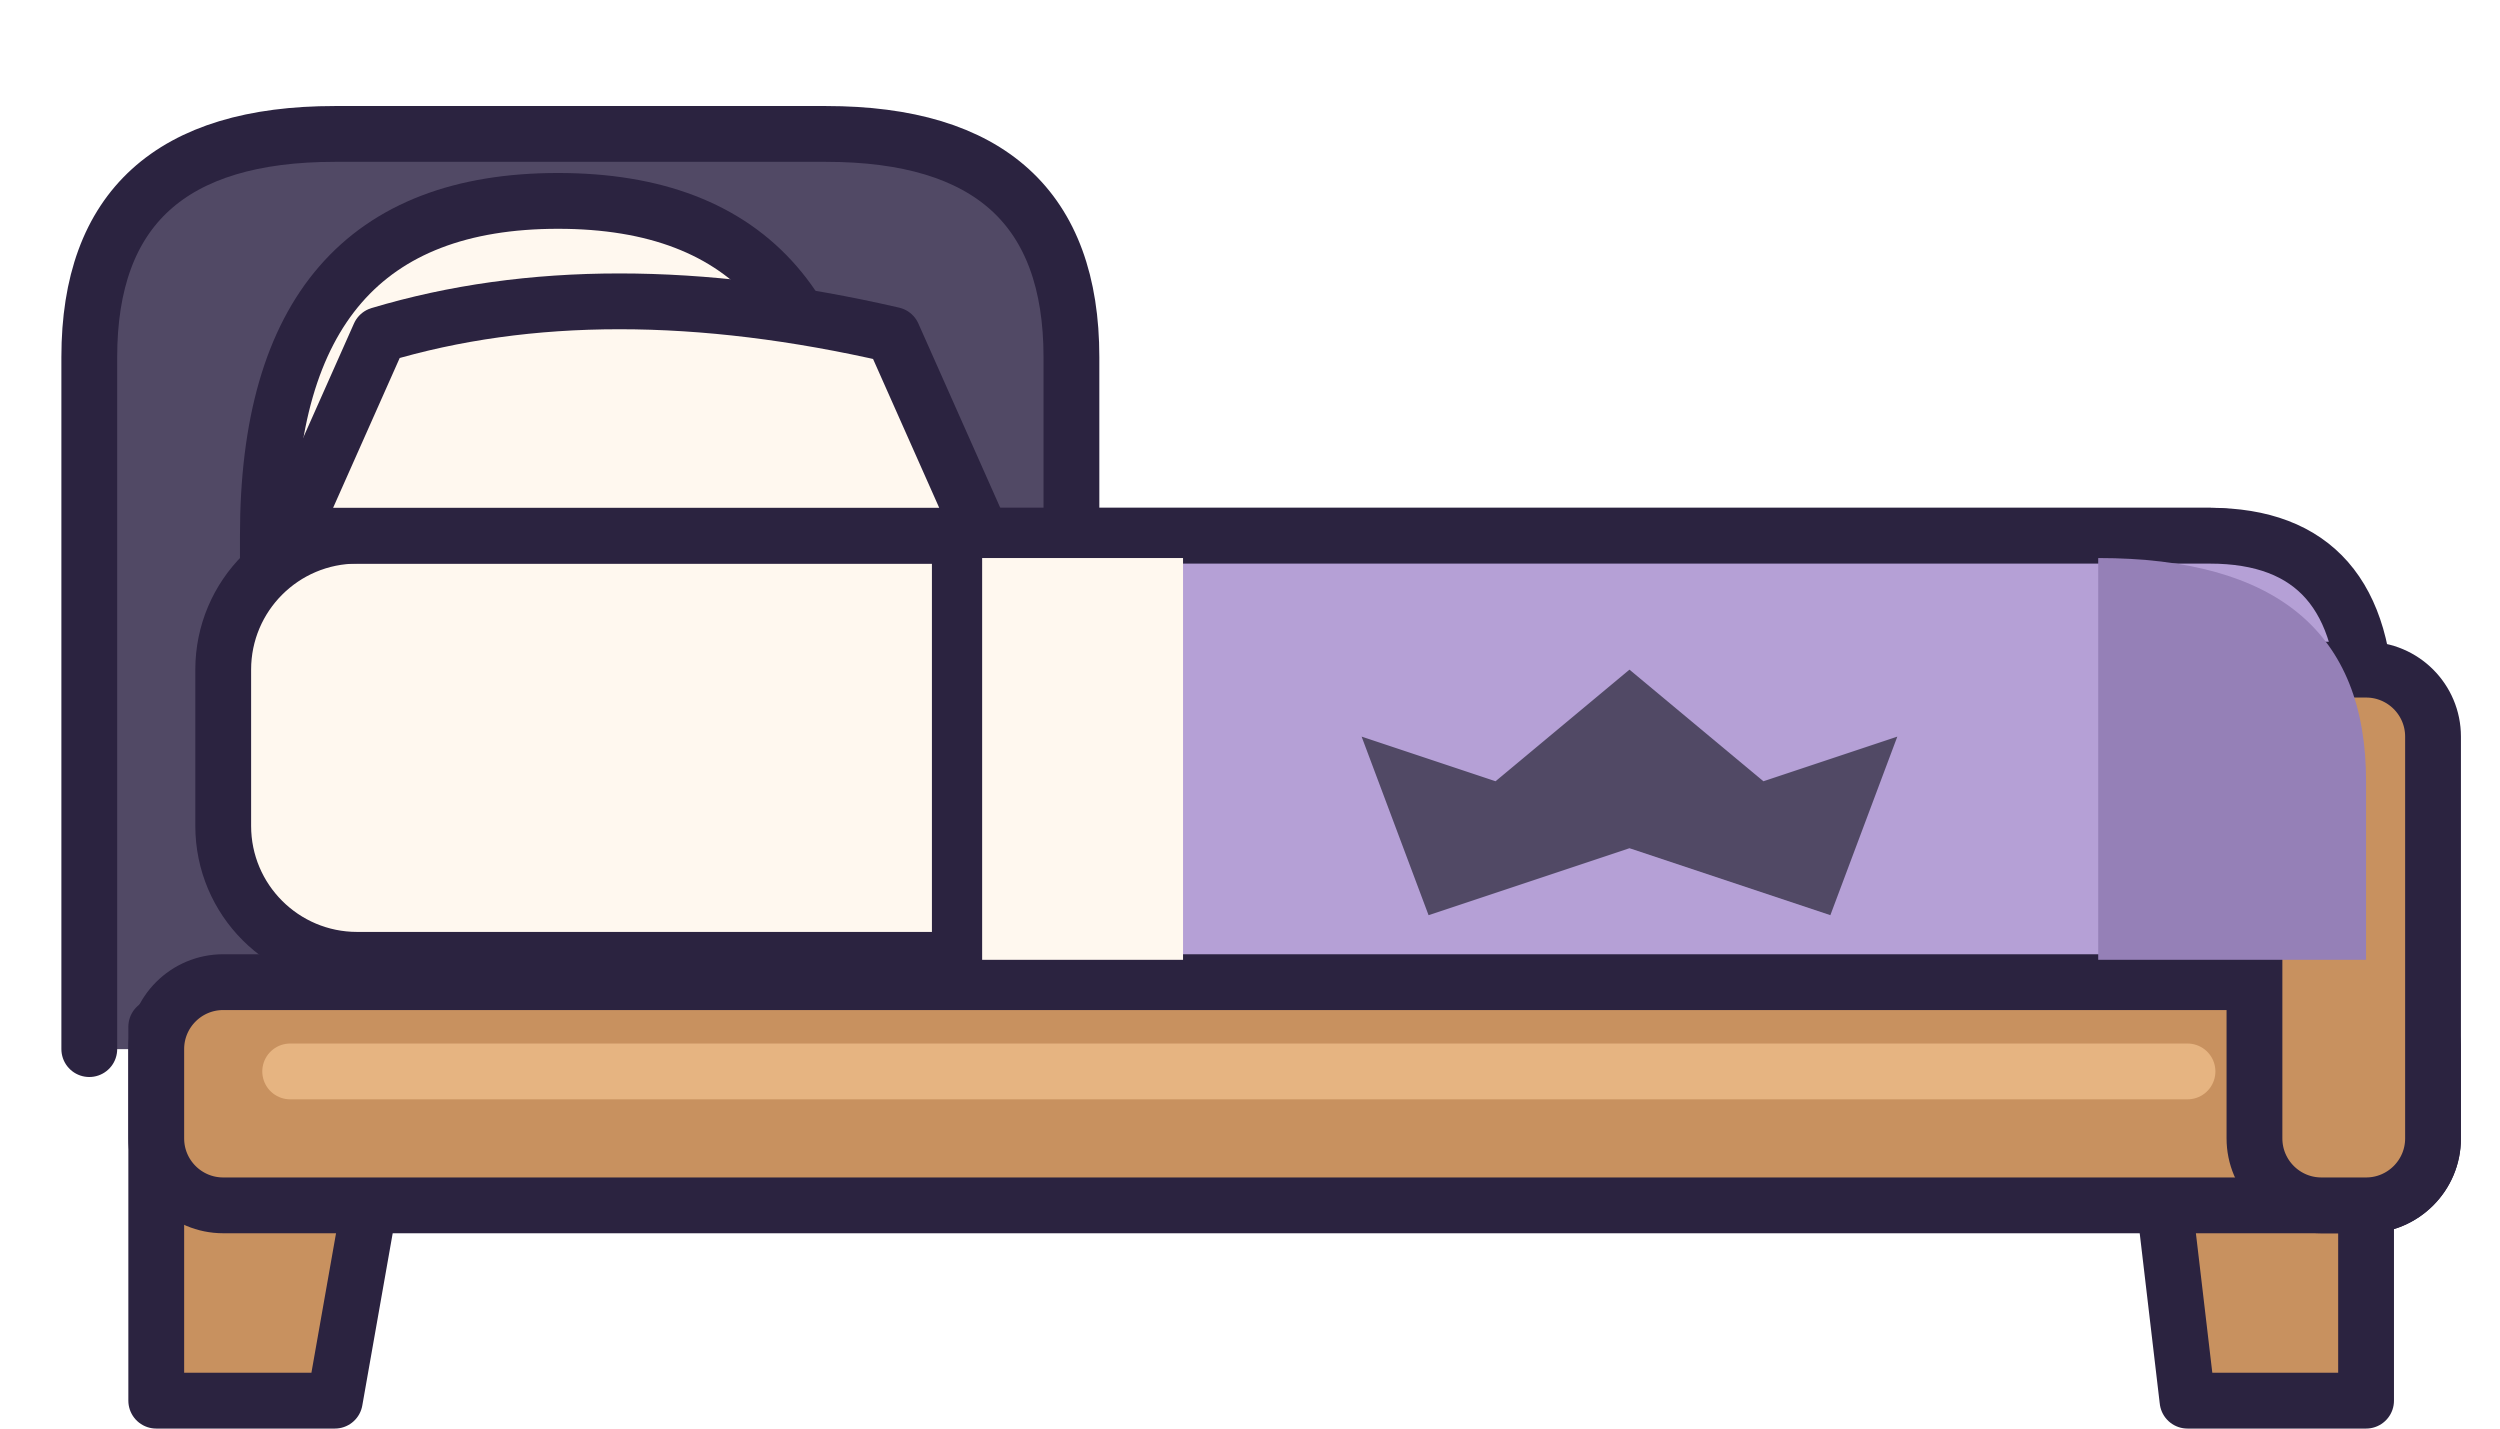
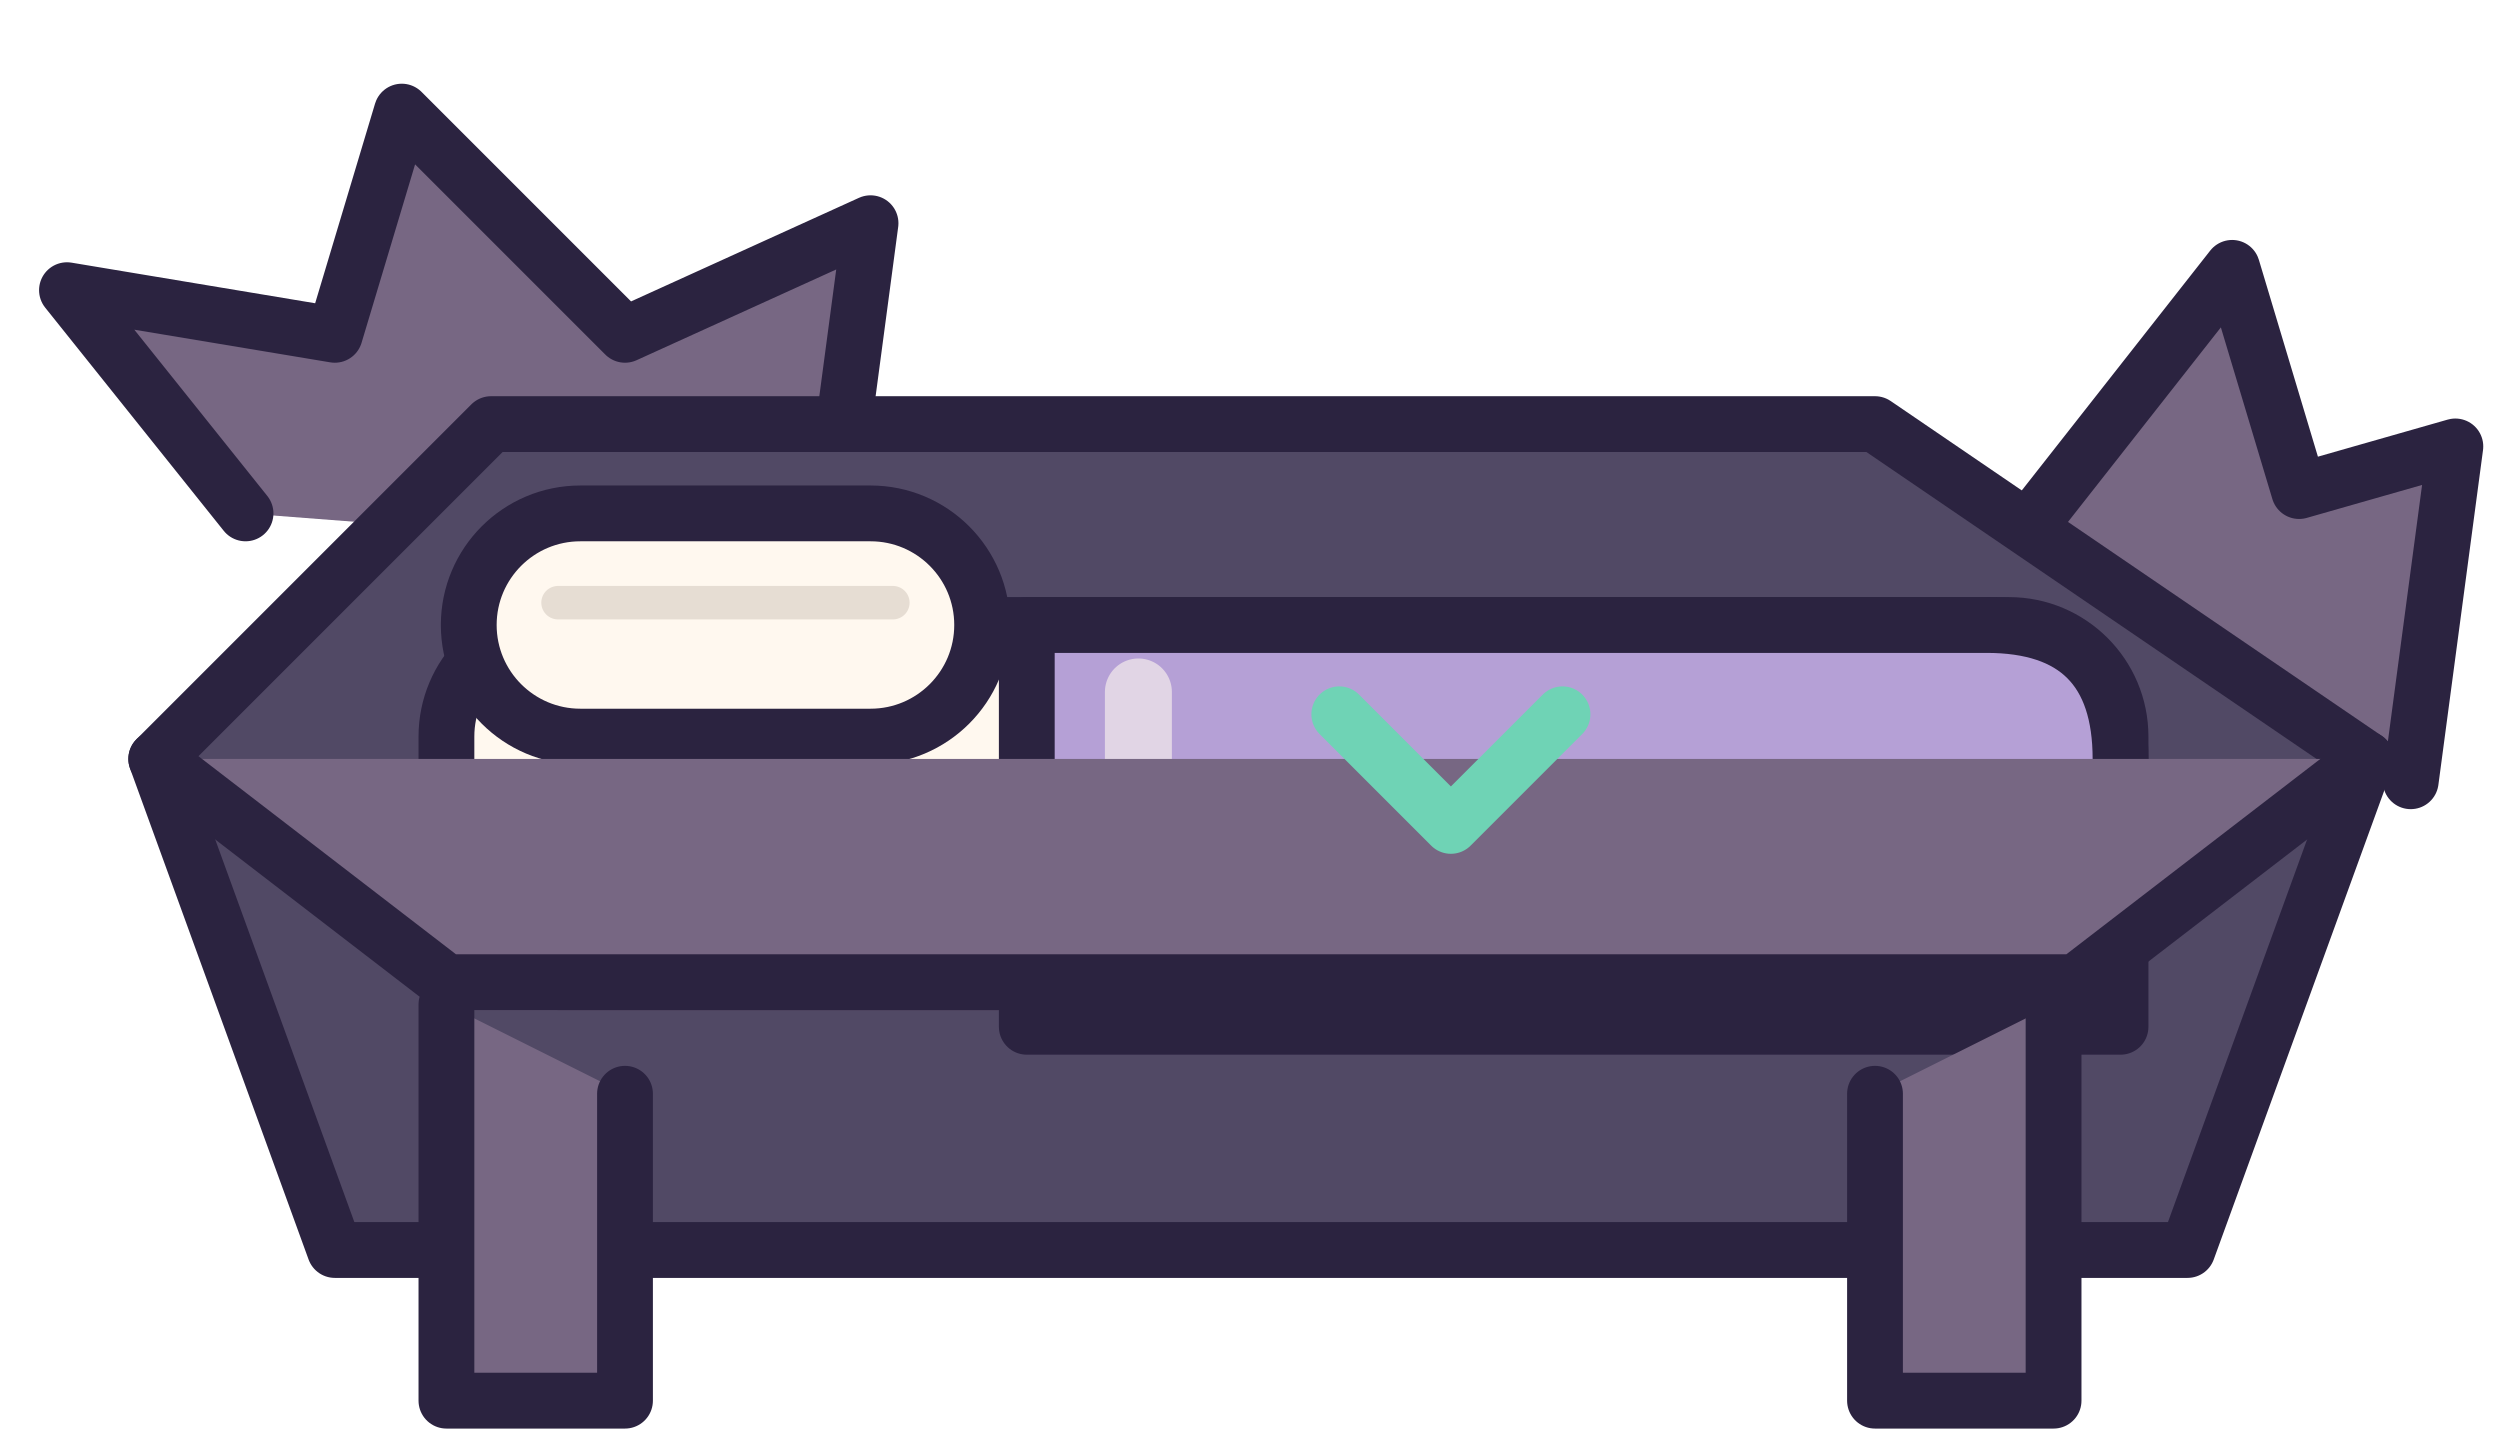
<svg xmlns="http://www.w3.org/2000/svg" width="112" height="64" viewBox="0 0 112 64">
  <g stroke="#2b2340" stroke-width="2.5" stroke-linecap="round" stroke-linejoin="round">
-     <path d="M4 47V16q0-10 11-10h22q11 0 11 10v31" fill="#514965" vector-effect="non-scaling-stroke" />
-     <path d="M12 24q0-15 13-15t13 15v9H12Z" fill="#fff8ef" vector-effect="non-scaling-stroke" />
-     <circle cx="21" cy="21" r="1.7" fill="#2b2340" stroke="none" vector-effect="non-scaling-stroke" />
-     <circle cx="30" cy="21" r="1.7" fill="#2b2340" stroke="none" vector-effect="non-scaling-stroke" />
-     <path d="M23 27q3 2 5-1" fill="none" stroke="#2b2340" stroke-width="2.5" vector-effect="non-scaling-stroke" />
-     <path d="M7 46v16.75h8l3-17m78 0 2 17h8V46" fill="#c8915f" vector-effect="non-scaling-stroke" />
-     <rect x="10" y="24" width="95" height="19" rx="6" fill="#fff8ef" vector-effect="non-scaling-stroke" />
-     <path d="M17 15q10-3 23 0l4 9H13Z" fill="#fff8ef" vector-effect="non-scaling-stroke" />
-     <path d="M43 24h56q7 0 7 8v14H43Z" fill="#b5a0d6" vector-effect="non-scaling-stroke" />
-     <rect x="7" y="44" width="102" height="10" rx="3" fill="#c8915f" vector-effect="non-scaling-stroke" />
-     <path d="M13 48h85" fill="none" stroke="#e6b481" stroke-width="2.5" vector-effect="non-scaling-stroke" />
-     <rect x="101" y="30" width="8" height="24" rx="3" fill="#c8915f" vector-effect="non-scaling-stroke" />
-     <path d="M94 25q12 0 12 10v8H94Z" fill="#9580b7" stroke="none" vector-effect="non-scaling-stroke" />
-     <path d="M44 25h9v18h-9Z" fill="#fff8ef" stroke="none" vector-effect="non-scaling-stroke" />
-     <path d="m61 33 6 2 6-5 6 5 6-2-3 8-9-3-9 3Z" fill="#514965" stroke="none" vector-effect="non-scaling-stroke" />
+     <path d="m11 23-8-10 12 2 3-10 10 10 11-5-2 15m52 1 11-14 3 10 7-2-2 15" fill="#776783" />
+     <path d="m7 34 15-15h62l22 15-8 22H15Z" fill="#514965" />
+     <rect x="20" y="28" width="75" height="16" rx="5" fill="#fff8ef" />
+     <rect x="21" y="23" width="23" height="10" rx="5" fill="#fff8ef" />
+     <path d="M25 27h15" stroke="#e6ddd3" fill="none" stroke-width="1.5" />
+     <path d="M46 28h43q6 0 6 6v12H46Z" fill="#b5a0d6" />
+     <path d="M51 31v12" fill="none" stroke="#fff8ef" opacity=".6" stroke-width="3" />
+     <path d="m7 34 13 10h73l13-10M20 45v17.75h8V49m56 0v13.75h8V45" fill="#776783" />
+     <path d="m60 32 5 5 5-5" fill="none" stroke="#6fd3b5" />
  </g>
</svg>
